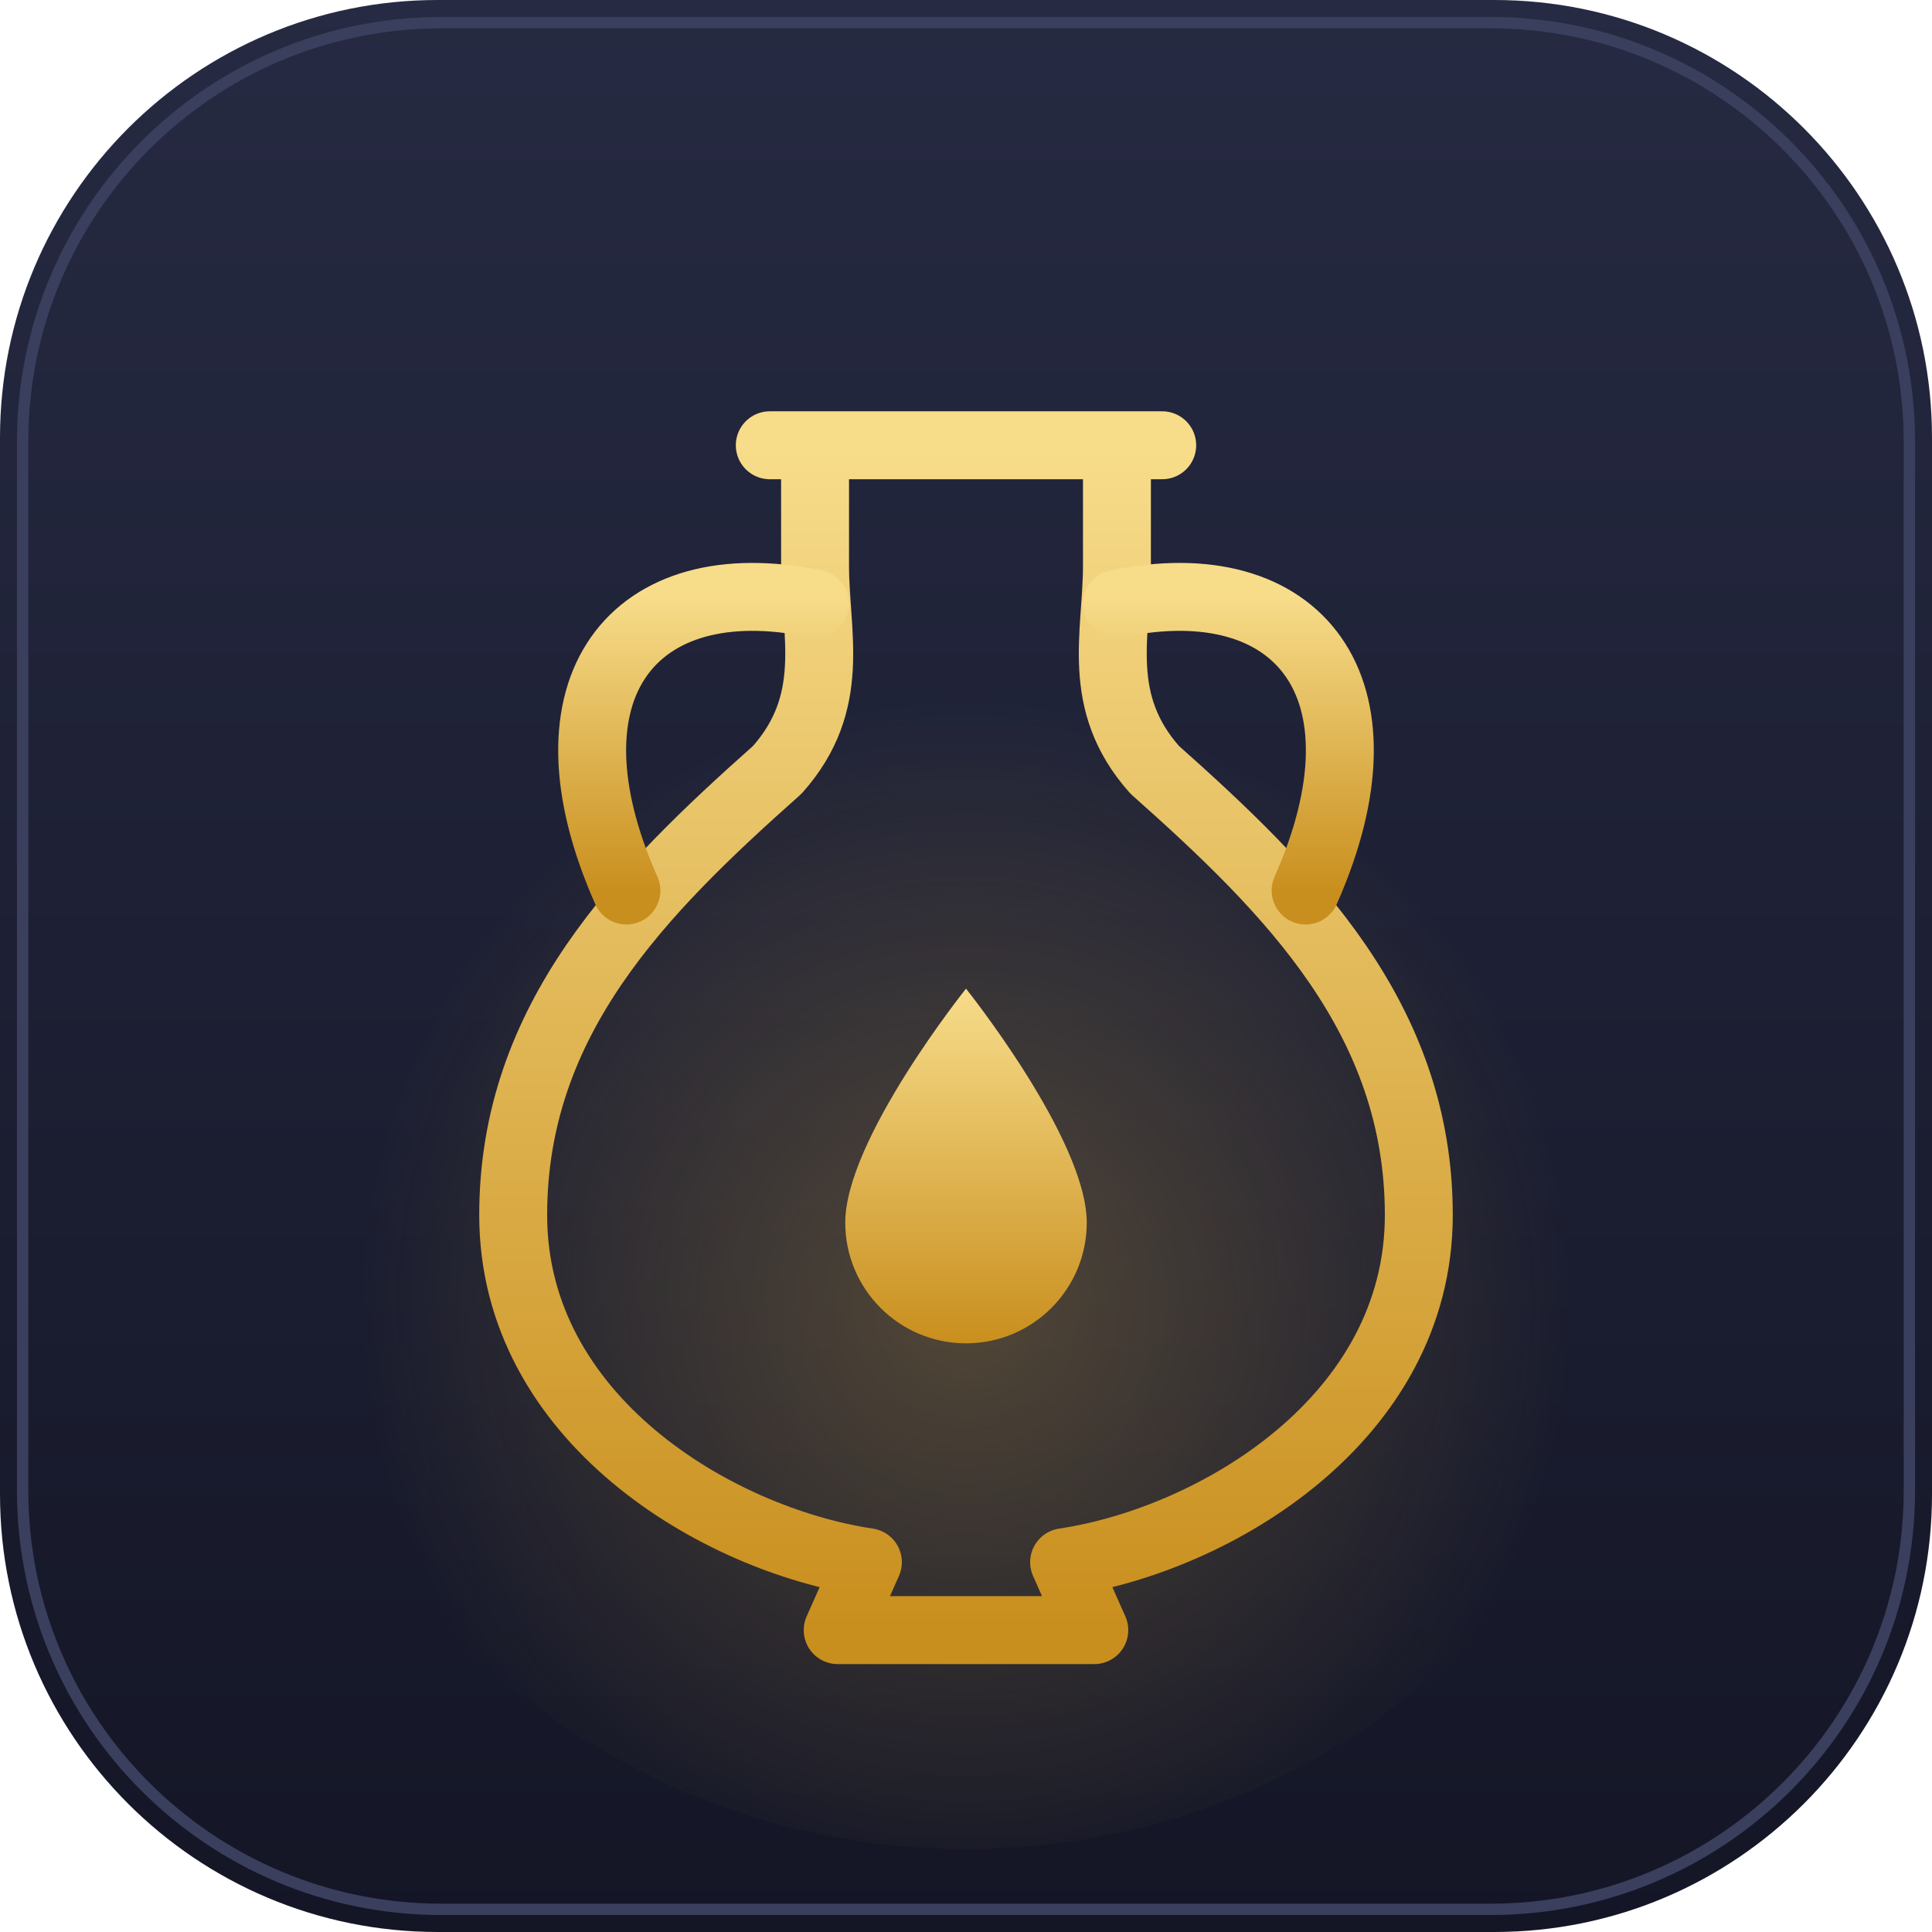
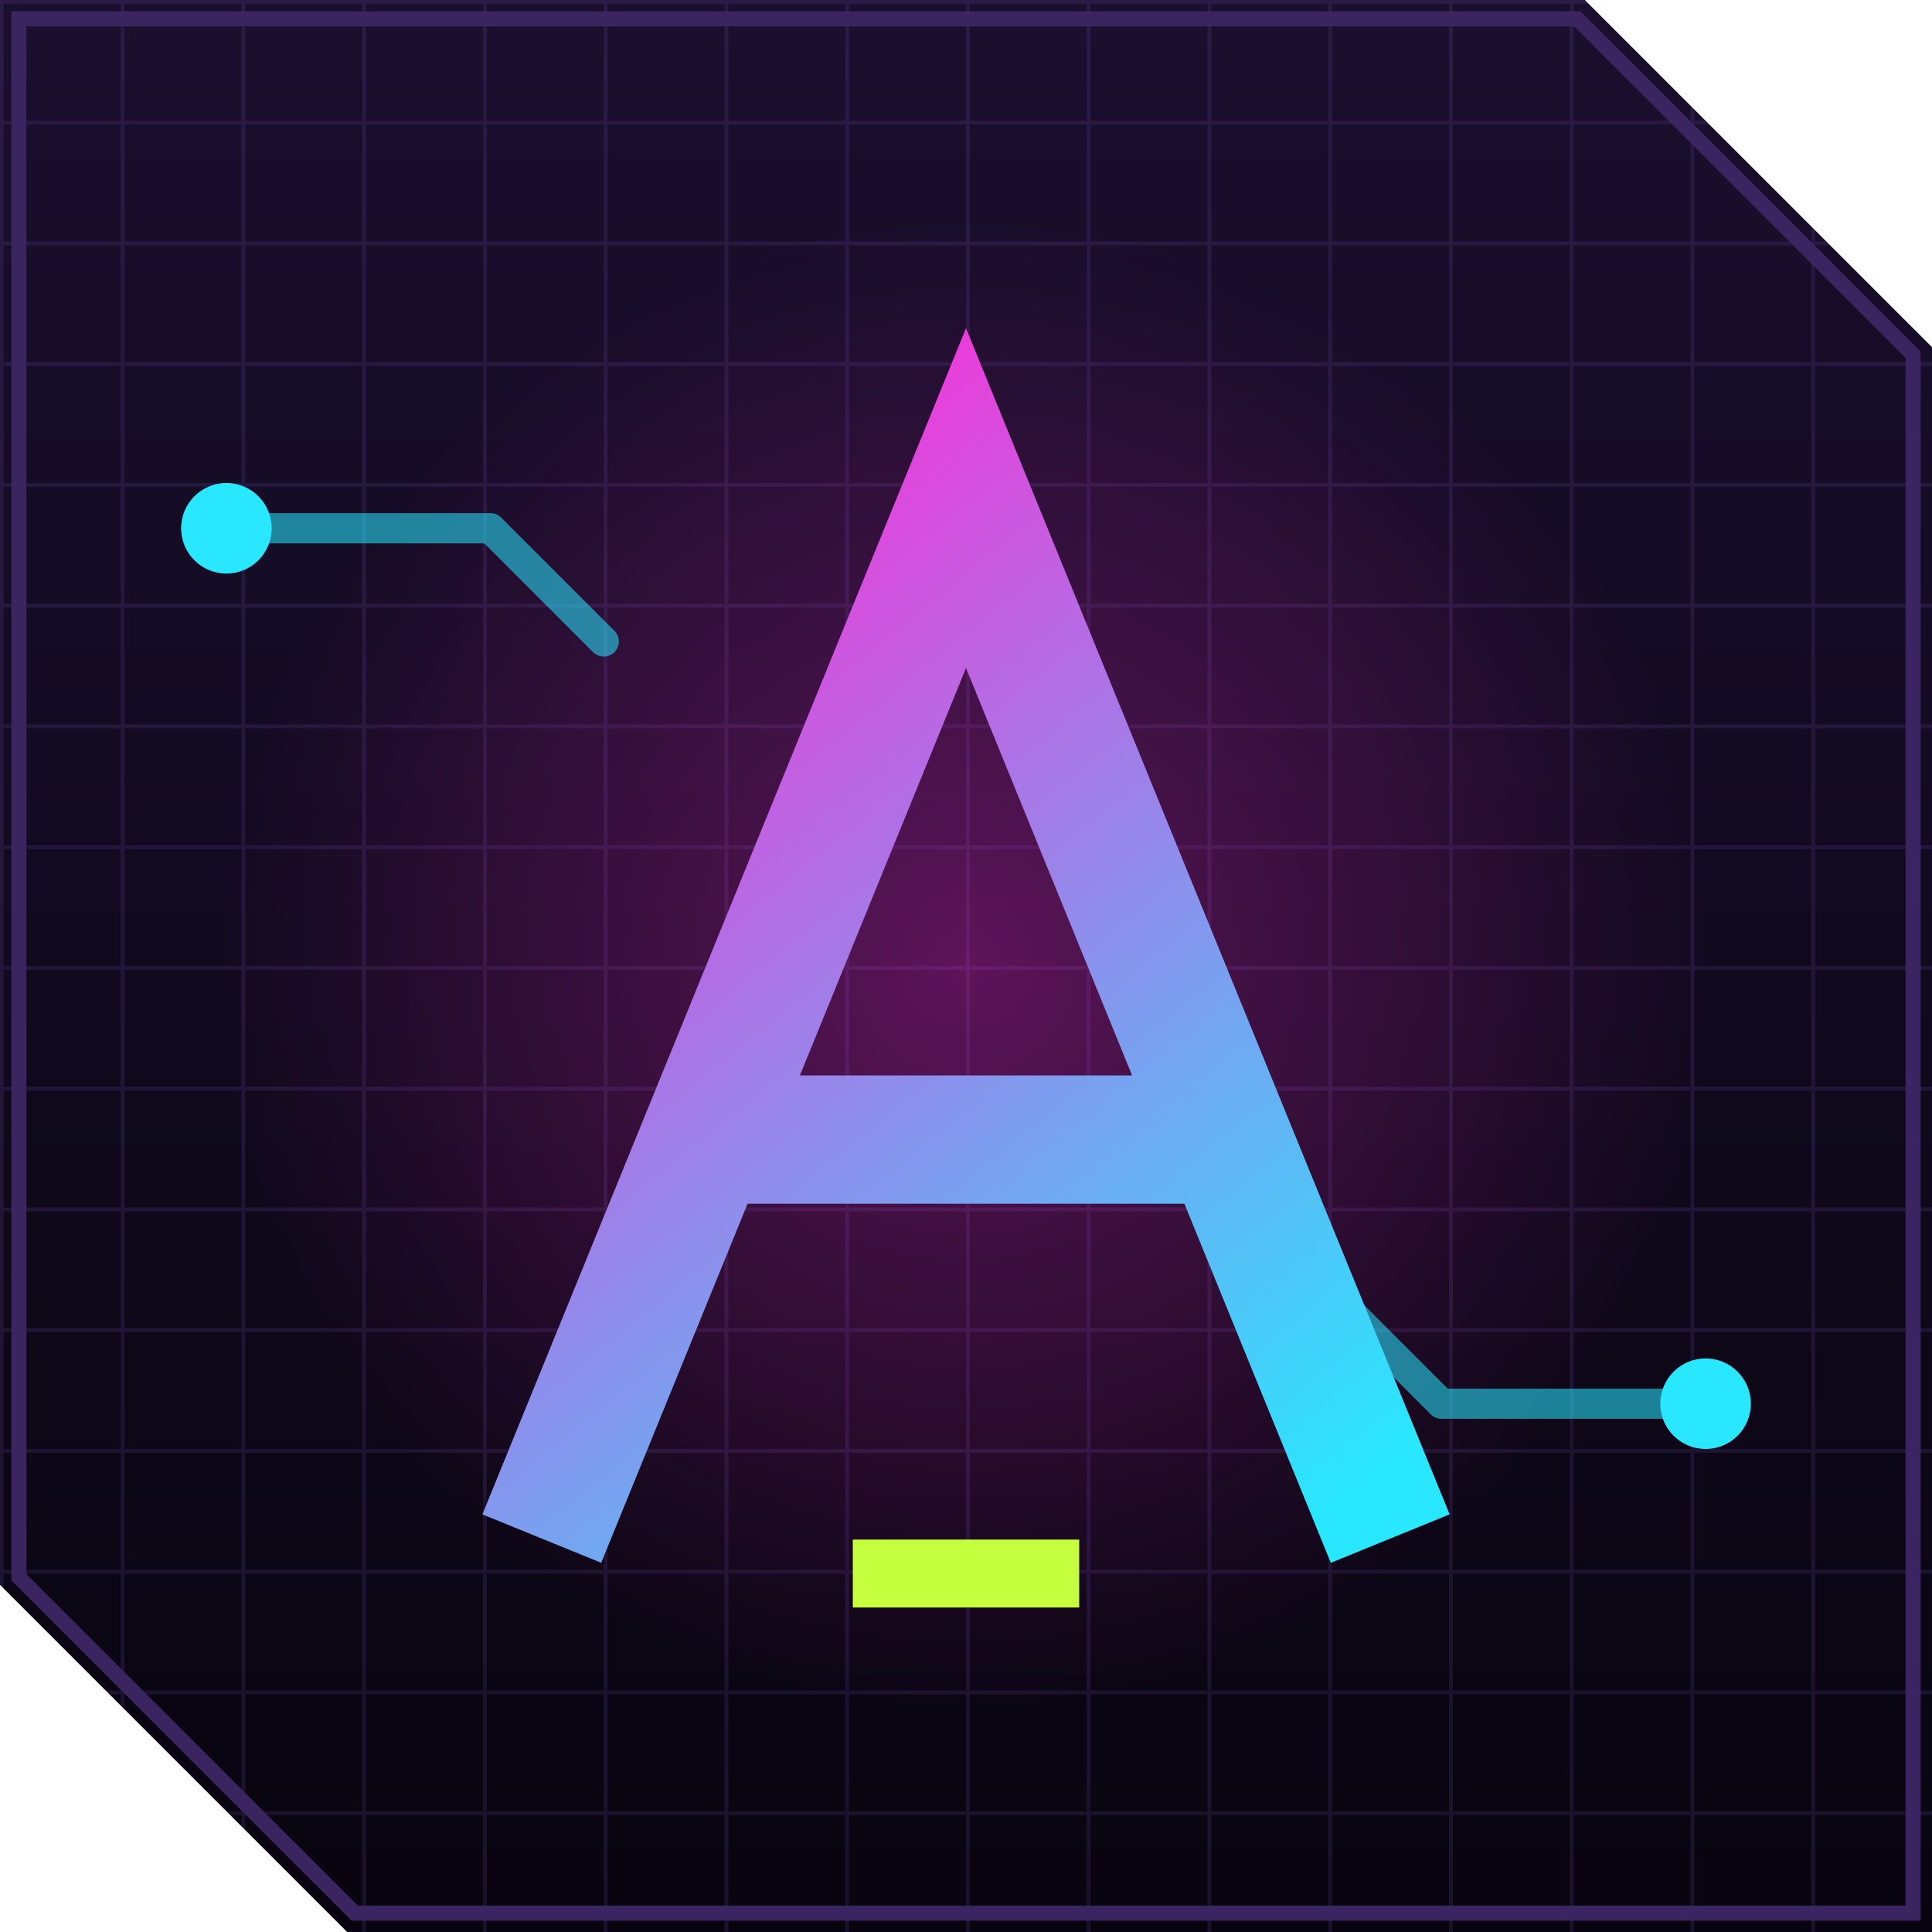
<svg xmlns="http://www.w3.org/2000/svg" viewBox="0 0 512 512">
  <defs>
    <linearGradient id="tile" x1="0" y1="0" x2="0" y2="1">
-       <stop offset="0" stop-color="#262A42" />
-       <stop offset="1" stop-color="#141626" />
+       <stop offset="0" stop-color="#1A0F2E" />
+       <stop offset="1" stop-color="#08040F" />
    </linearGradient>
-     <linearGradient id="ichor" x1="0" y1="0" x2="0" y2="1">
-       <stop offset="0" stop-color="#F7DC8A" />
-       <stop offset="1" stop-color="#C98F1E" />
+     <linearGradient id="neon" gradientUnits="userSpaceOnUse" x1="150" y1="132" x2="362" y2="392">
+       <stop offset="0" stop-color="#FF2BD6" />
+       <stop offset="1" stop-color="#29E7FF" />
    </linearGradient>
-     <radialGradient id="glow" cx="0.5" cy="0.62" r="0.42">
-       <stop offset="0" stop-color="#E2B34A" stop-opacity="0.28" />
-       <stop offset="1" stop-color="#E2B34A" stop-opacity="0" />
+     <radialGradient id="glow" cx="0.5" cy="0.5" r="0.5">
+       <stop offset="0" stop-color="#FF2BD6" stop-opacity="0.32" />
+       <stop offset="1" stop-color="#FF2BD6" stop-opacity="0" />
    </radialGradient>
+     <pattern id="grid" width="32" height="32" patternUnits="userSpaceOnUse">
+       <path d="M32 0H0V32" fill="none" stroke="#7C5CBE" stroke-opacity="0.16" stroke-width="2" />
+     </pattern>
  </defs>
-   <rect width="512" height="512" rx="116" fill="url(#tile)" />
-   <rect x="6" y="6" width="500" height="500" rx="111" fill="none" stroke="#3A3F5E" stroke-width="3" />
-   <circle cx="256" cy="300" r="190" fill="url(#glow)" />
-   <g fill="none" stroke="url(#ichor)" stroke-width="18" stroke-linecap="round" stroke-linejoin="round">
-     <path d="M204 118 H308 M216 118 V150 C216 168 222 186 206 204 C170 236 136 270 136 322 C136 376 190 408 230 414 L222 432 H290 L282 414 C322 408 376 376 376 322 C376 270 342 236 306 204 C290 186 296 168 296 150 V118" />
-     <path d="M216 160 C168 150 142 182 166 236" />
-     <path d="M296 160 C344 150 370 182 346 236" />
+   <path d="M0 0 H420 L512 92 V512 H92 L0 420 Z" fill="url(#tile)" />
+   <path d="M0 0 H420 L512 92 V512 H92 L0 420 Z" fill="url(#grid)" />
+   <path d="M5 5 H418 L507 94 V507 H94 L5 418 Z" fill="none" stroke="#3B2560" stroke-width="4" />
+   <circle cx="256" cy="256" r="200" fill="url(#glow)" />
+   <g fill="none" stroke="#29E7FF" stroke-opacity="0.55" stroke-width="8" stroke-linecap="round" stroke-linejoin="round">
+     <path d="M60 140 H130 L160 170" />
+     <path d="M452 372 H382 L352 342" />
  </g>
-   <path d="M256 262 C256 262 224 302 224 324 A32 32 0 0 0 288 324 C288 302 256 262 256 262 Z" fill="url(#ichor)" />
+   <g fill="#29E7FF">
+     <circle cx="60" cy="140" r="12" />
+     <circle cx="452" cy="372" r="12" />
+   </g>
+   <g fill="none" stroke="url(#neon)" stroke-width="34" stroke-linecap="square" stroke-linejoin="miter">
+     <path d="M150 392 L256 132 L362 392" />
+     <path d="M200 302 H312" />
+   </g>
+   <rect x="226" y="408" width="60" height="18" fill="#C6FF3D" />
</svg>
